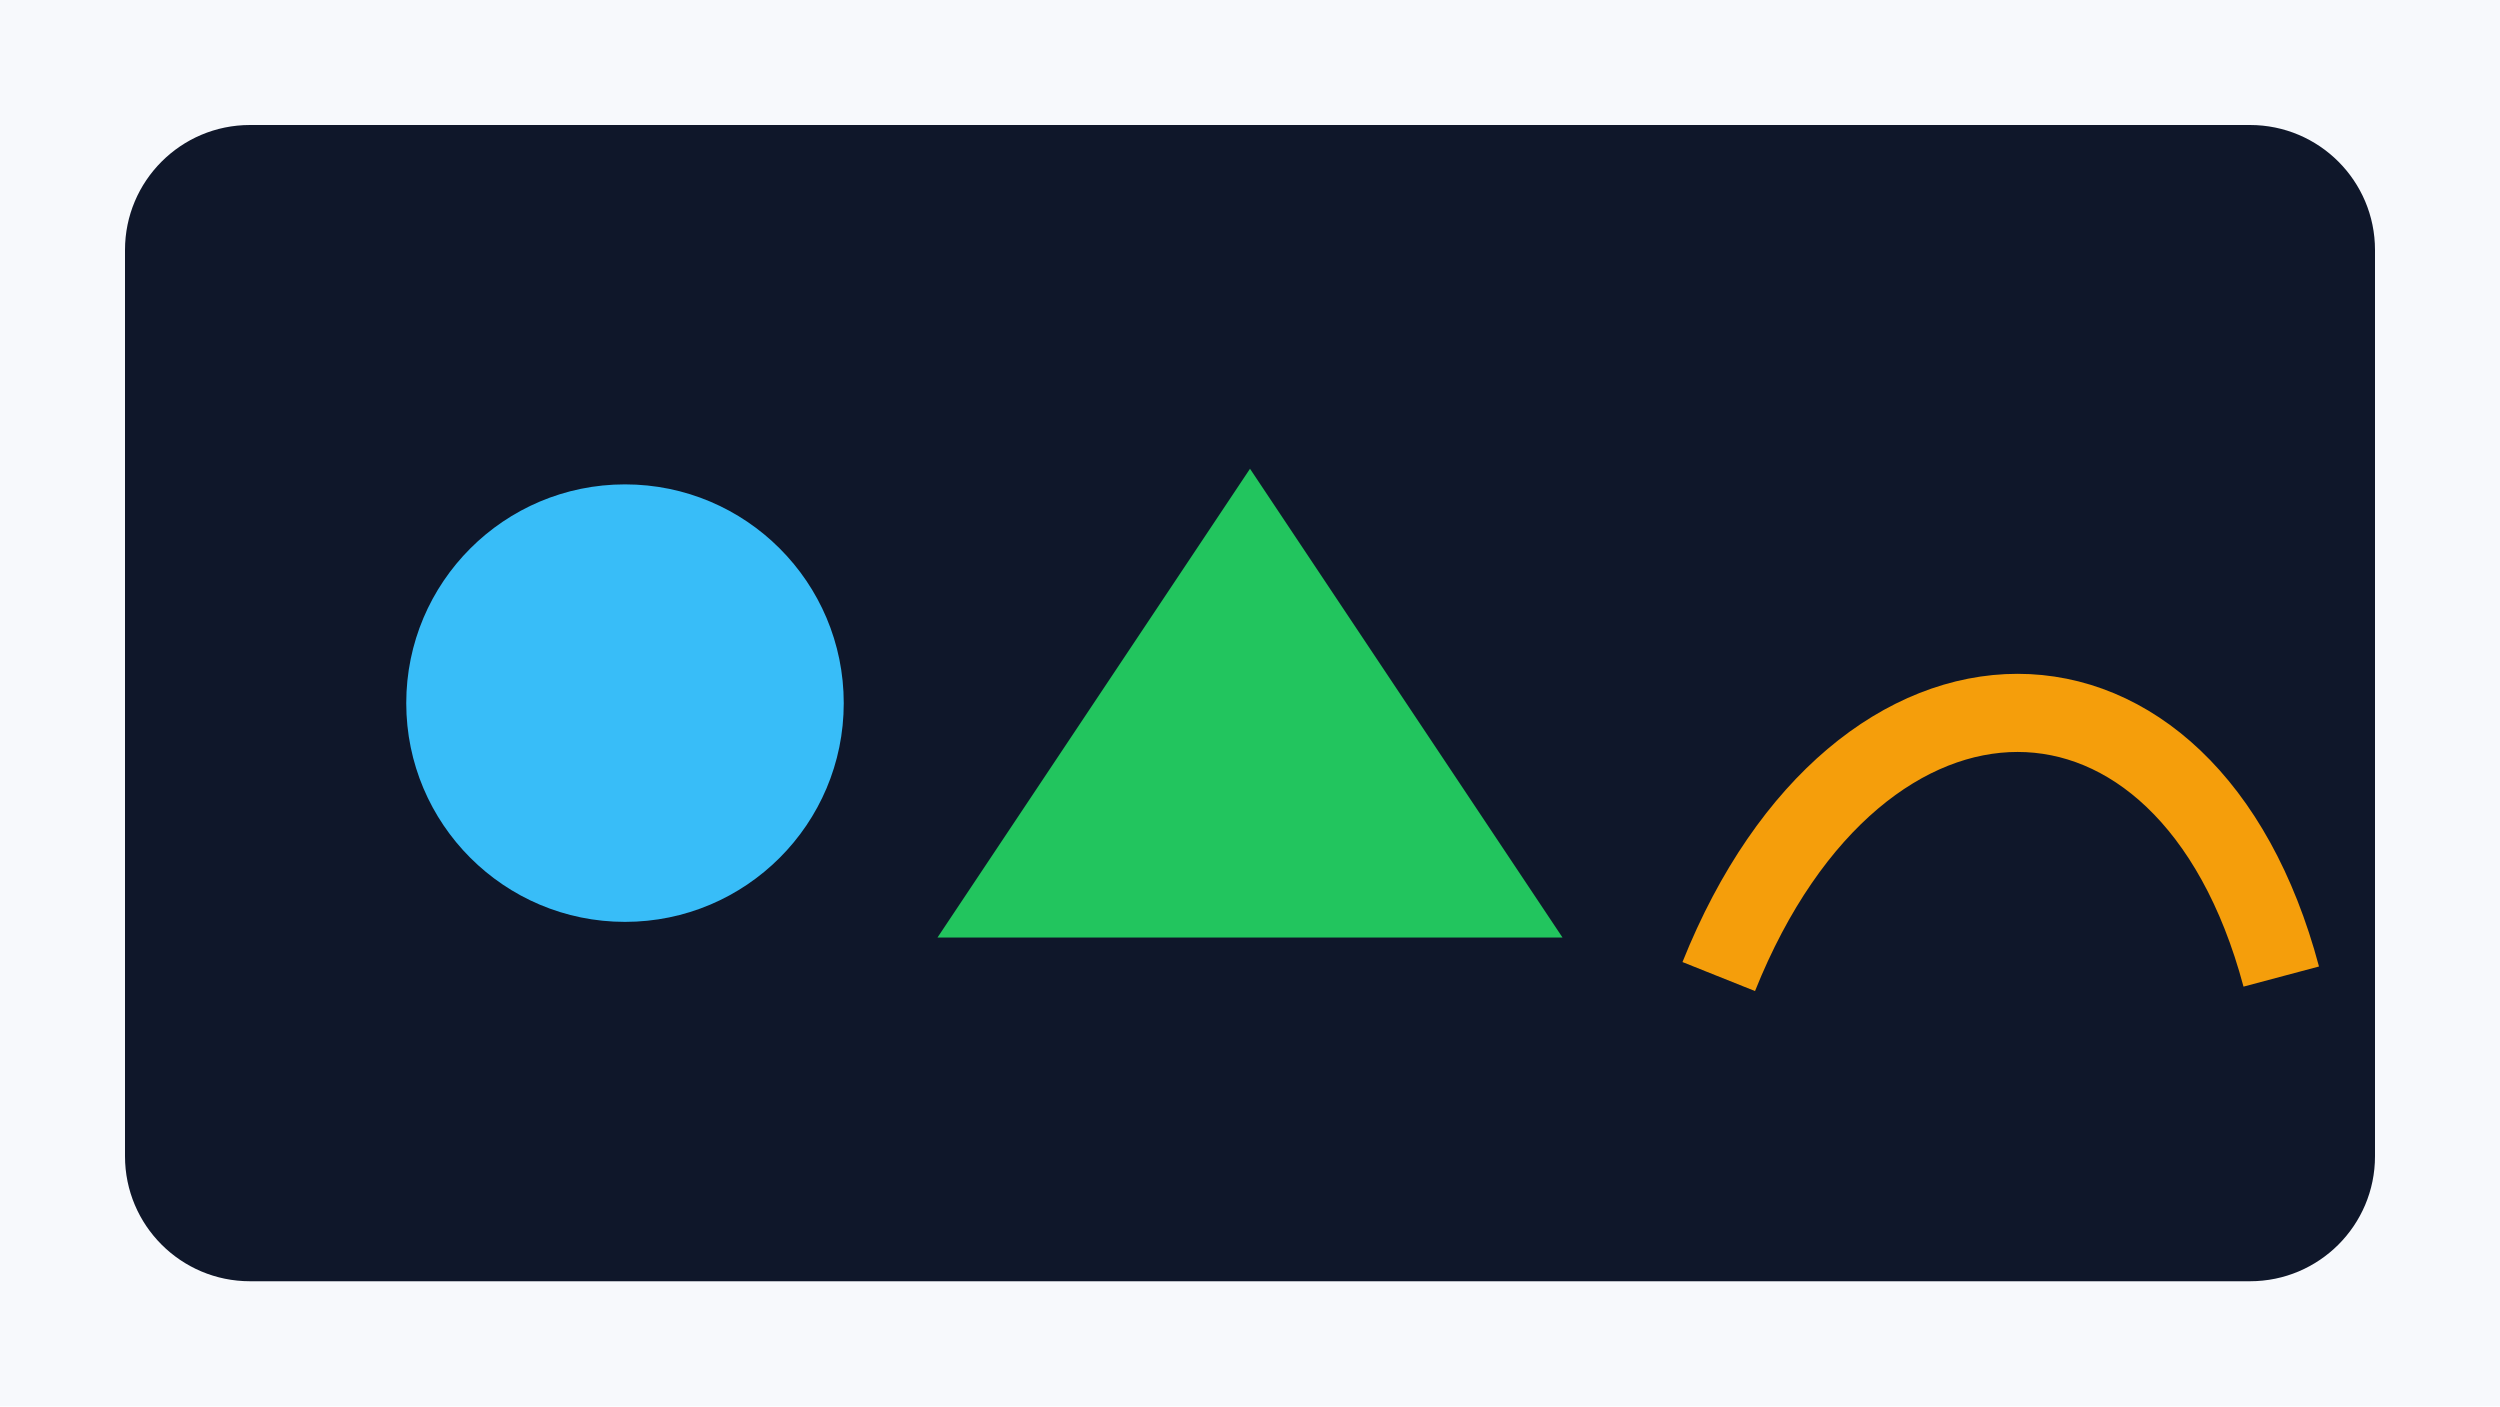
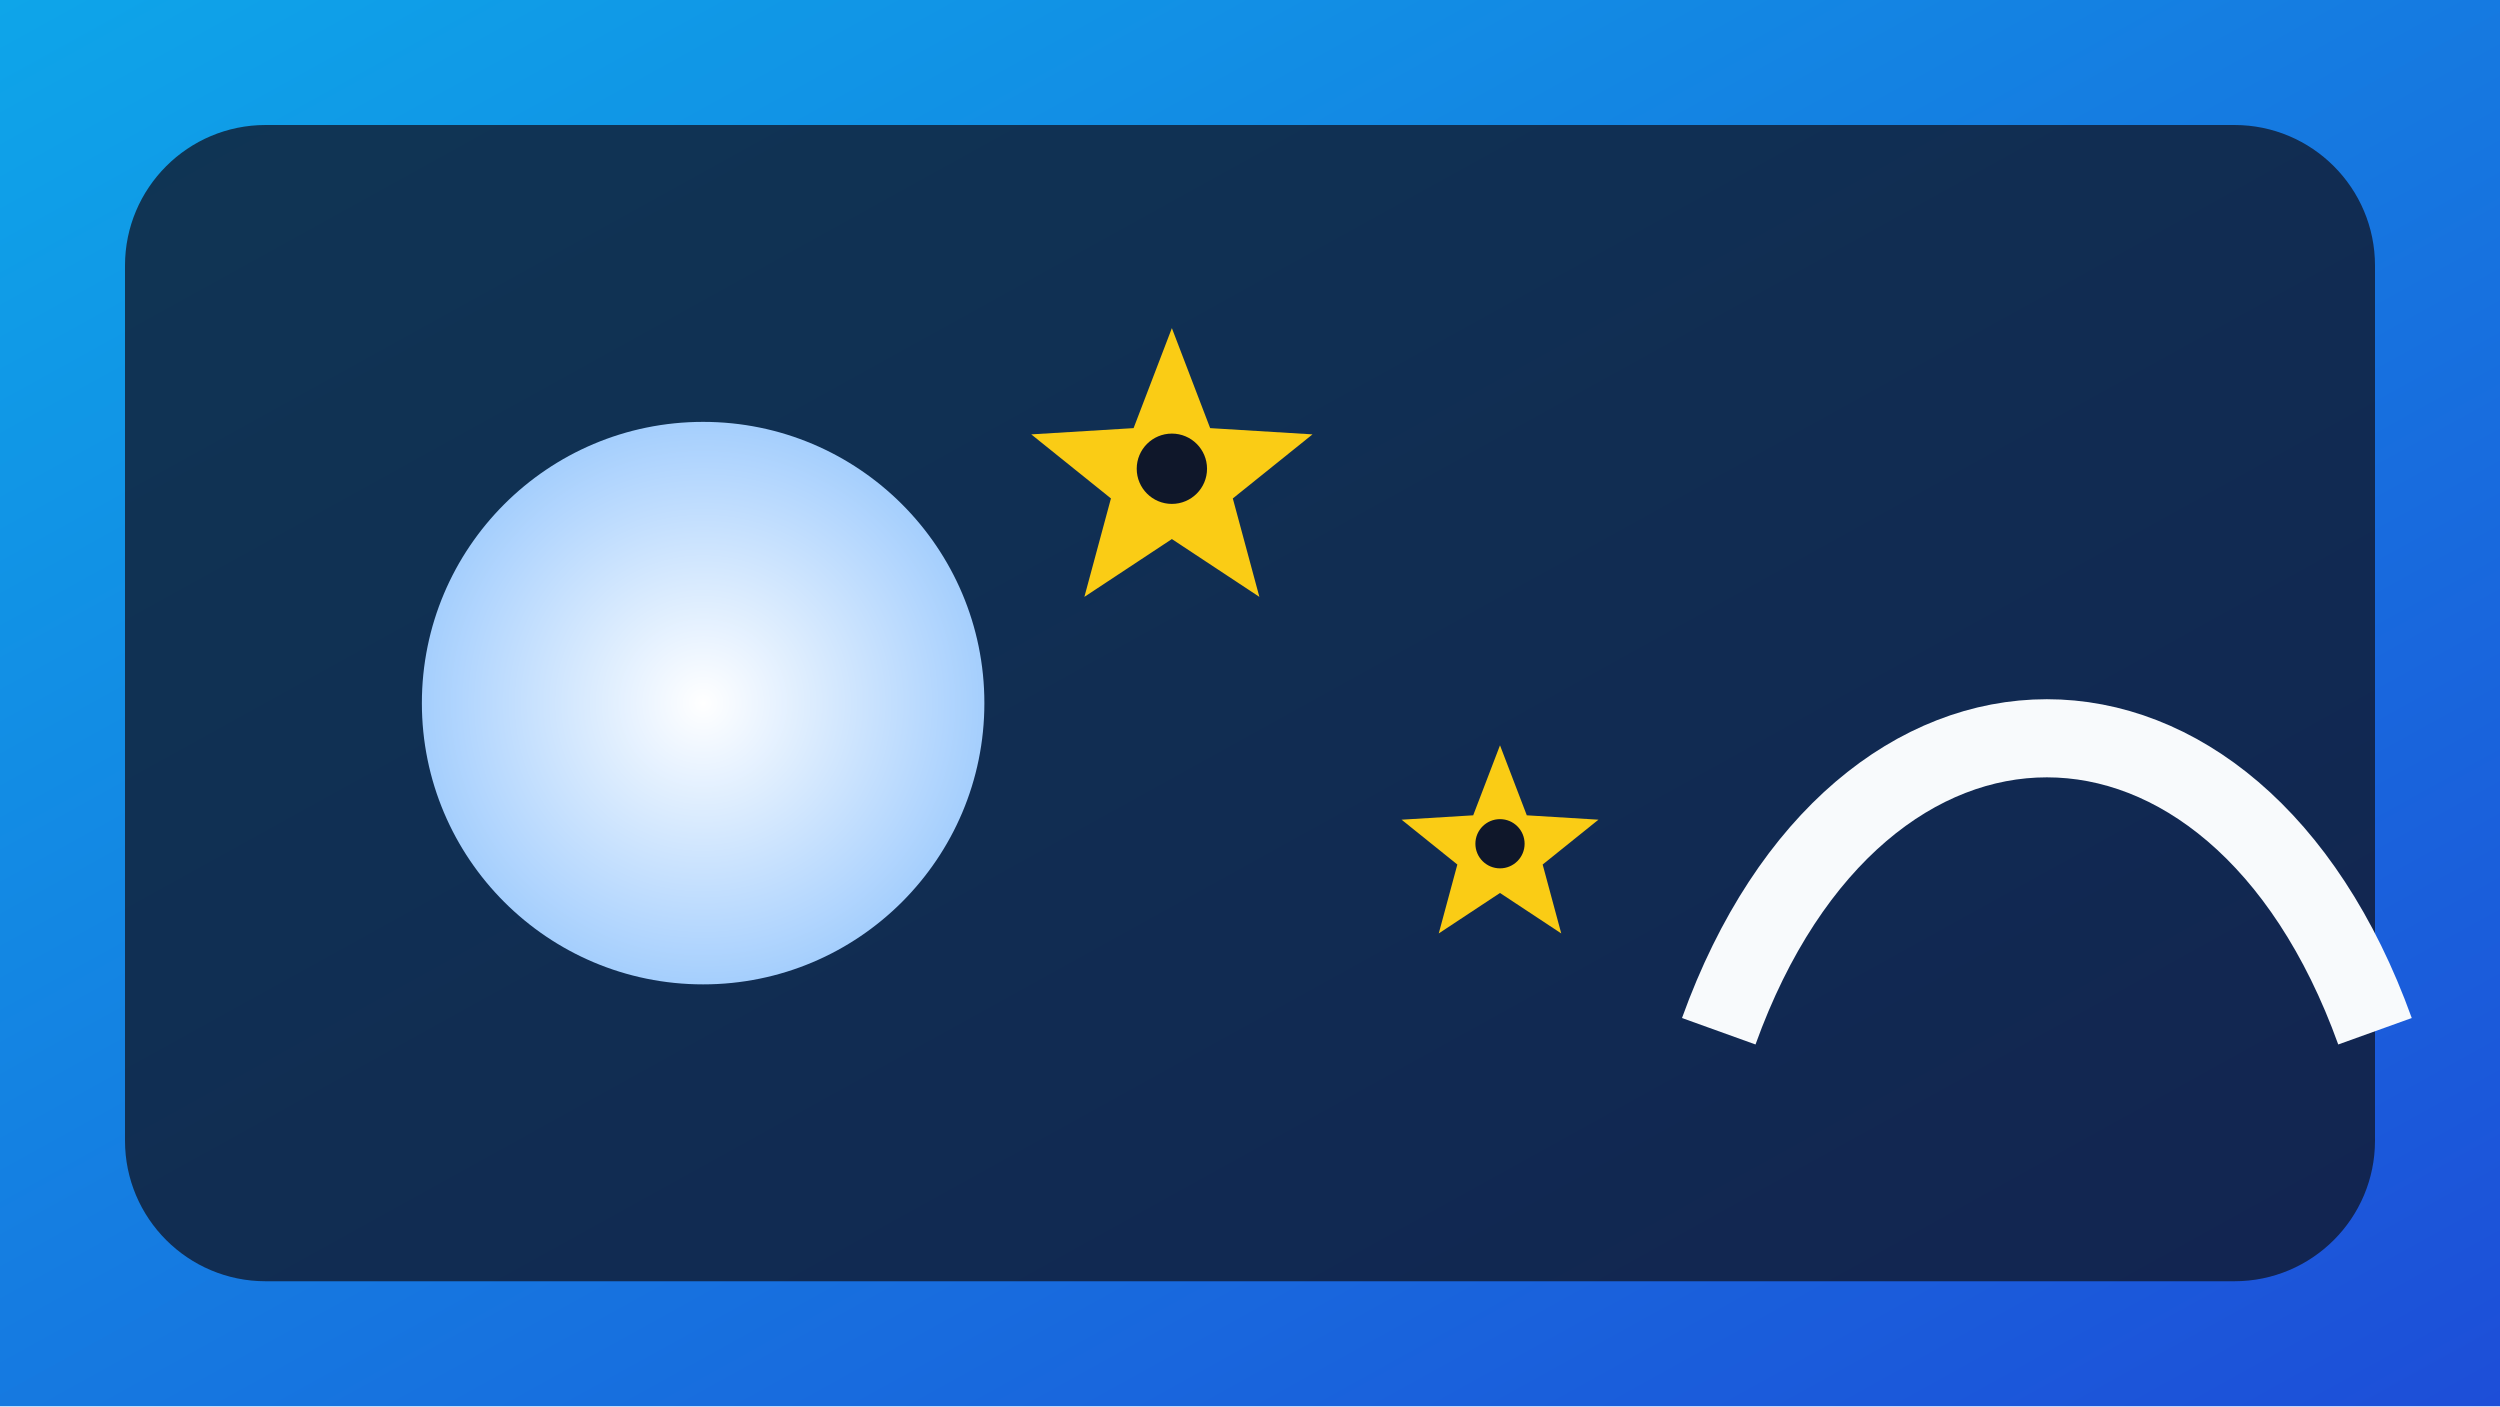
<svg xmlns="http://www.w3.org/2000/svg" width="320" height="180" viewBox="0 0 320 180">
-   <rect x="0" y="0" width="320" height="180" fill="#f7f9fc" />
-   <rect x="16" y="16" width="288" height="148" rx="16" fill="#0f172a" />
-   <circle cx="80" cy="90" r="28" fill="#38bdf8" />
-   <path d="M120 120 L160 60 L200 120 Z" fill="#22c55e" />
-   <path d="M220 125 C238 80, 280 80, 292 125" fill="none" stroke="#f59e0b" stroke-width="10" />
+   <defs>
+     <linearGradient id="bgGrad" x1="0%" y1="0%" x2="100%" y2="100%">
+       <stop offset="0%" stop-color="#0ea5e9" />
+       <stop offset="100%" stop-color="#1d4ed8" />
+     </linearGradient>
+     <radialGradient id="orbGrad" cx="50%" cy="50%" r="60%">
+       <stop offset="0%" stop-color="#ffffff" />
+       <stop offset="100%" stop-color="#93c5fd" />
+     </radialGradient>
+     <symbol id="badge" viewBox="0 0 40 40">
+       <path d="M20 2 L24.9 14.8 L38 15.6 L27.8 23.8 L31.2 36.4 L20 29 L8.8 36.4 L12.2 23.8 L2 15.6 L15.1 14.8 Z" fill="#facc15" />
+       <circle cx="20" cy="20" r="4.5" fill="#0f172a" />
+     </symbol>
+   </defs>
+   <rect x="0" y="0" width="320" height="180" fill="url(#bgGrad)" />
+   <rect x="16" y="16" width="288" height="148" rx="18" fill="#0f172a" opacity="0.78" />
+   <circle cx="90" cy="90" r="36" fill="url(#orbGrad)" />
+   <use href="#badge" x="130" y="40" width="40" height="40" />
+   <use href="#badge" x="178" y="94" width="28" height="28" />
+   <path d="M220 132 C238 82, 286 82, 304 132" fill="none" stroke="#f8fafc" stroke-width="10" />
</svg>
